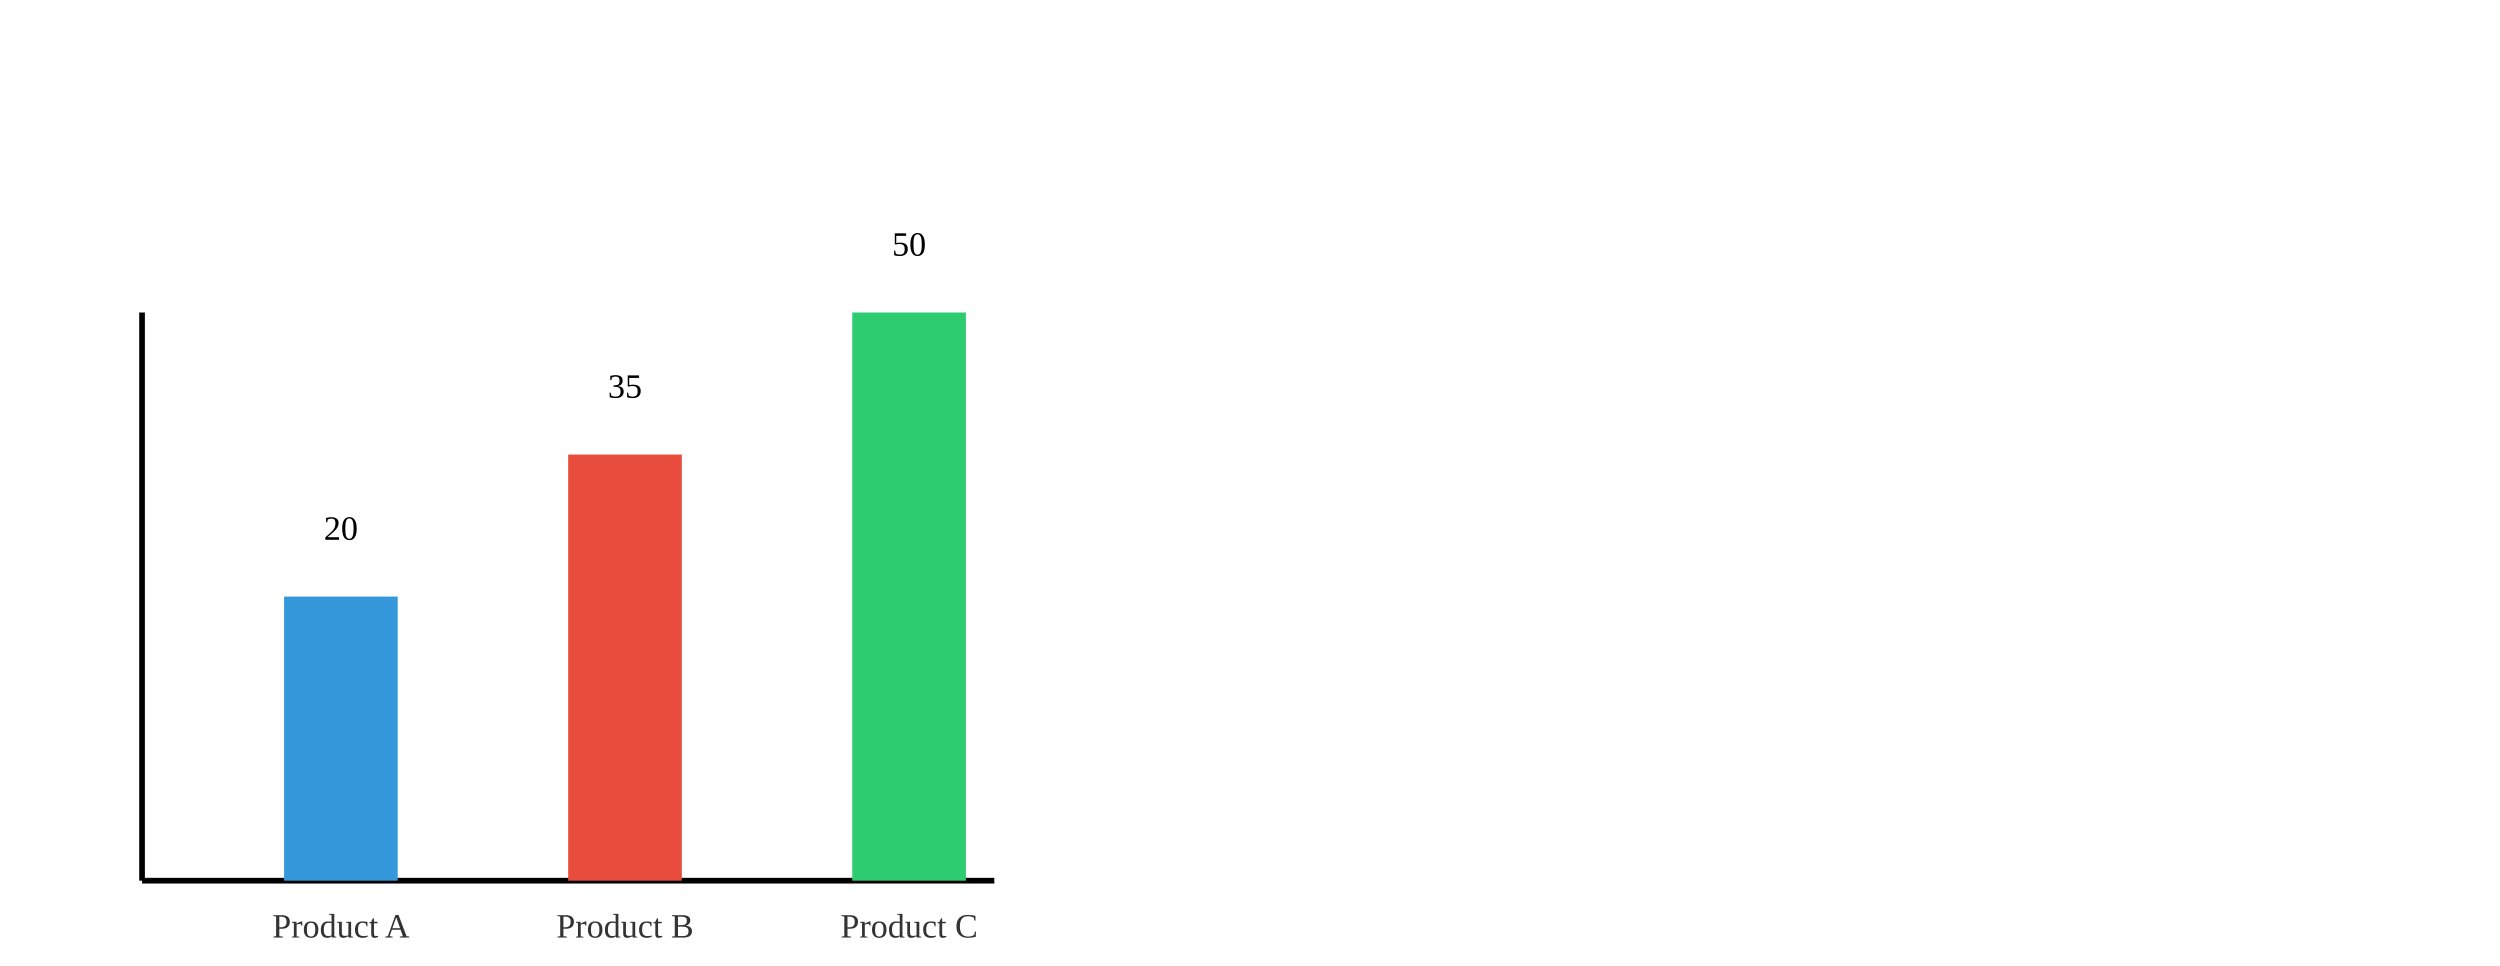
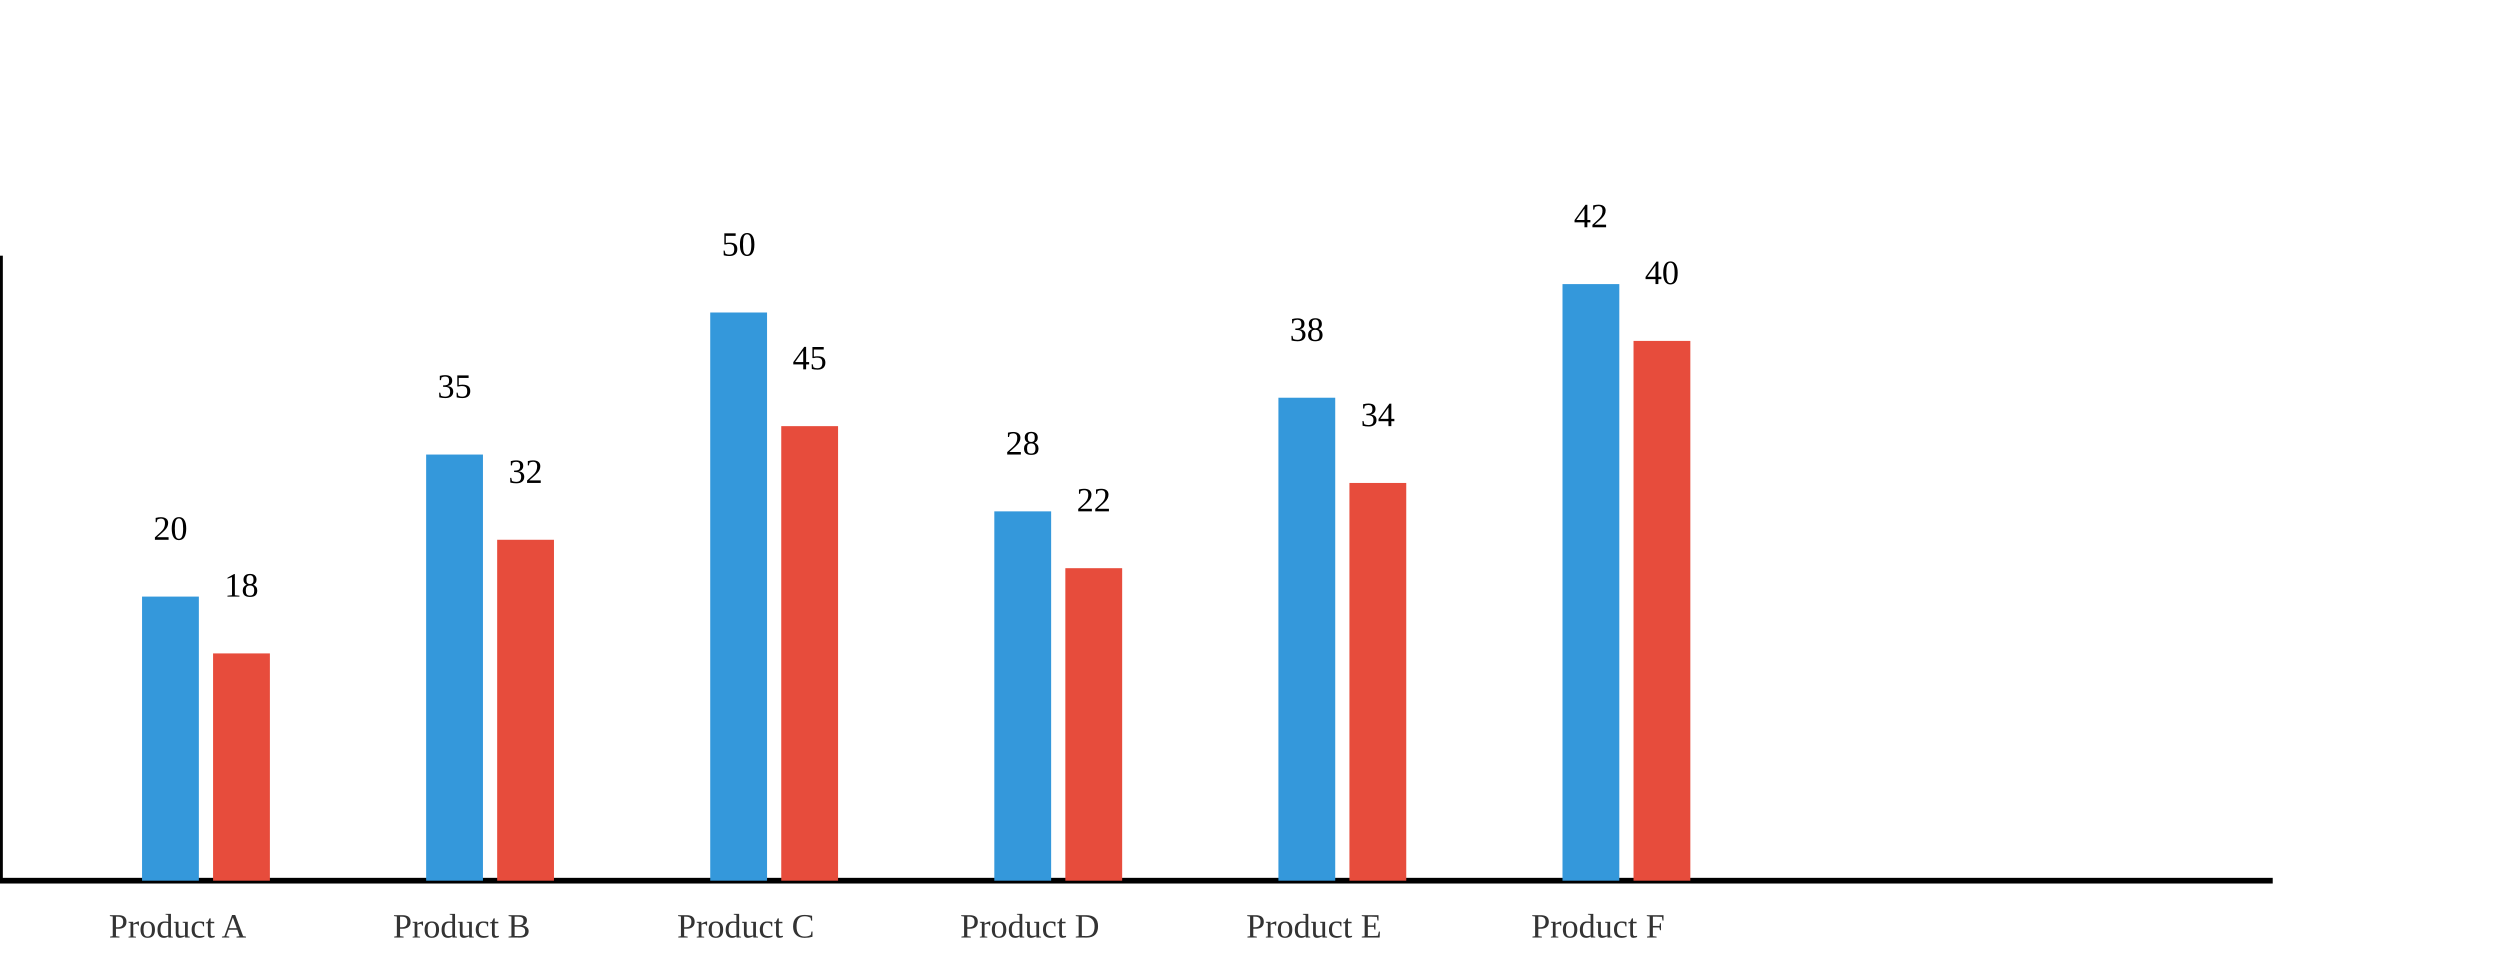
<svg xmlns="http://www.w3.org/2000/svg" width="880" height="340" viewBox="-400 -130 880 340">
-   <line x1="-350" y1="180" x2="-50" y2="180" stroke="#000" stroke-width="2" />
-   <line x1="-350" y1="180" x2="-350" y2="-20" stroke="#000" stroke-width="2" />
-   <rect x="-300" y="80" width="40" height="100" fill="#3498db" />
-   <text x="-280" y="200" fill="#333" text-anchor="middle">Product A</text>
-   <text x="-280" y="60" fill="#000" text-anchor="middle">20</text>
-   <rect x="-200" y="30" width="40" height="150" fill="#e74c3c" />
-   <text x="-180" y="200" fill="#333" text-anchor="middle">Product B</text>
-   <text x="-180" y="10" fill="#000" text-anchor="middle">35</text>
-   <rect x="-100" y="-20" width="40" height="200" fill="#2ecc71" />
-   <text x="-80" y="200" fill="#333" text-anchor="middle">Product C</text>
-   <text x="-80" y="-40" fill="#000" text-anchor="middle">50</text>
+   <line x1="-400" y1="180" x2="400" y2="180" stroke="#000" stroke-width="2" />
+   <line x1="-400" y1="180" x2="-400" y2="-40" stroke="#000" stroke-width="2" />
+   <rect x="-350" y="80" width="20" height="100" fill="#3498db" />
+   <text x="-340" y="60" fill="#000" text-anchor="middle">20</text>
+   <rect x="-325" y="100" width="20" height="80" fill="#e74c3c" />
+   <text x="-315" y="80" fill="#000" text-anchor="middle">18</text>
+   <text x="-337.5" y="200" fill="#333" text-anchor="middle">Product A</text>
+   <rect x="-250" y="30" width="20" height="150" fill="#3498db" />
+   <text x="-240" y="10" fill="#000" text-anchor="middle">35</text>
+   <rect x="-225" y="60" width="20" height="120" fill="#e74c3c" />
+   <text x="-215" y="40" fill="#000" text-anchor="middle">32</text>
+   <text x="-237.5" y="200" fill="#333" text-anchor="middle">Product B</text>
+   <rect x="-150" y="-20" width="20" height="200" fill="#3498db" />
+   <text x="-140" y="-40" fill="#000" text-anchor="middle">50</text>
+   <rect x="-125" y="20" width="20" height="160" fill="#e74c3c" />
+   <text x="-115" y="0" fill="#000" text-anchor="middle">45</text>
+   <text x="-137.5" y="200" fill="#333" text-anchor="middle">Product C</text>
+   <rect x="-50" y="50" width="20" height="130" fill="#3498db" />
+   <text x="-40" y="30" fill="#000" text-anchor="middle">28</text>
+   <rect x="-25" y="70" width="20" height="110" fill="#e74c3c" />
+   <text x="-15" y="50" fill="#000" text-anchor="middle">22</text>
+   <text x="-37.5" y="200" fill="#333" text-anchor="middle">Product D</text>
+   <rect x="50" y="10" width="20" height="170" fill="#3498db" />
+   <text x="60" y="-10" fill="#000" text-anchor="middle">38</text>
+   <rect x="75" y="40" width="20" height="140" fill="#e74c3c" />
+   <text x="85" y="20" fill="#000" text-anchor="middle">34</text>
+   <text x="62.5" y="200" fill="#333" text-anchor="middle">Product E</text>
+   <rect x="150" y="-30" width="20" height="210" fill="#3498db" />
+   <text x="160" y="-50" fill="#000" text-anchor="middle">42</text>
+   <rect x="175" y="-10" width="20" height="190" fill="#e74c3c" />
+   <text x="185" y="-30" fill="#000" text-anchor="middle">40</text>
+   <text x="162.5" y="200" fill="#333" text-anchor="middle">Product F</text>
</svg>
